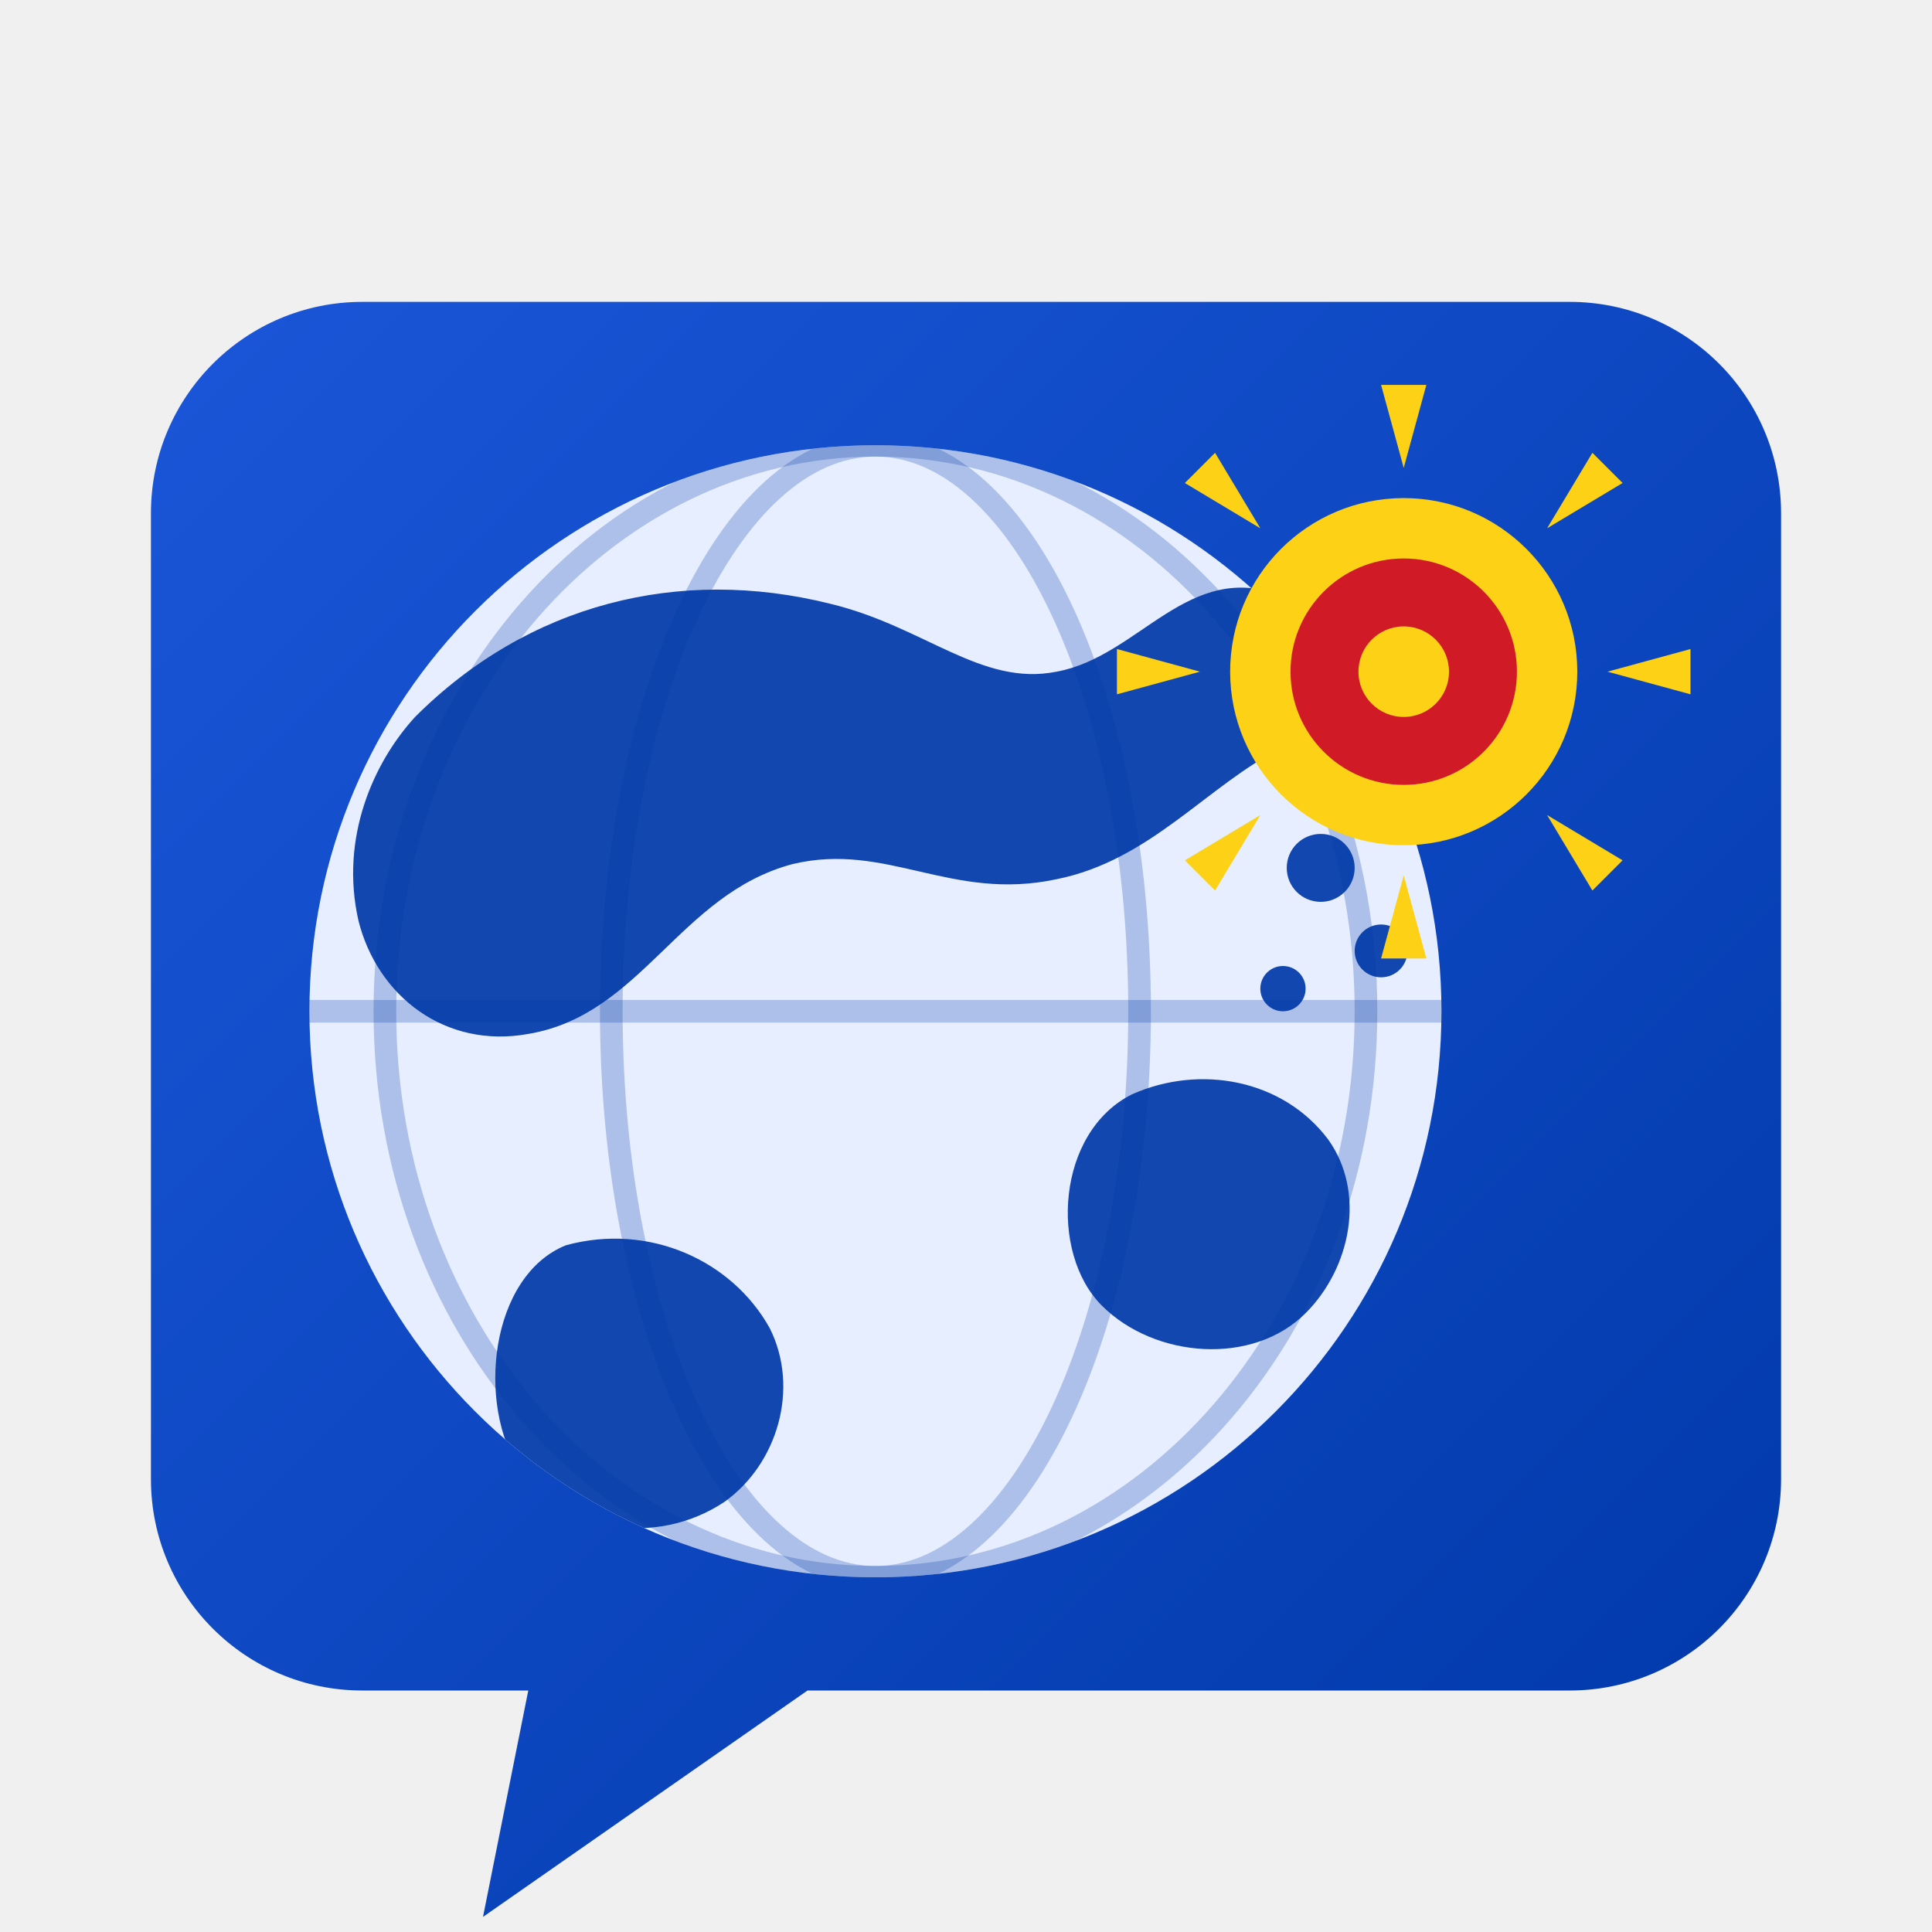
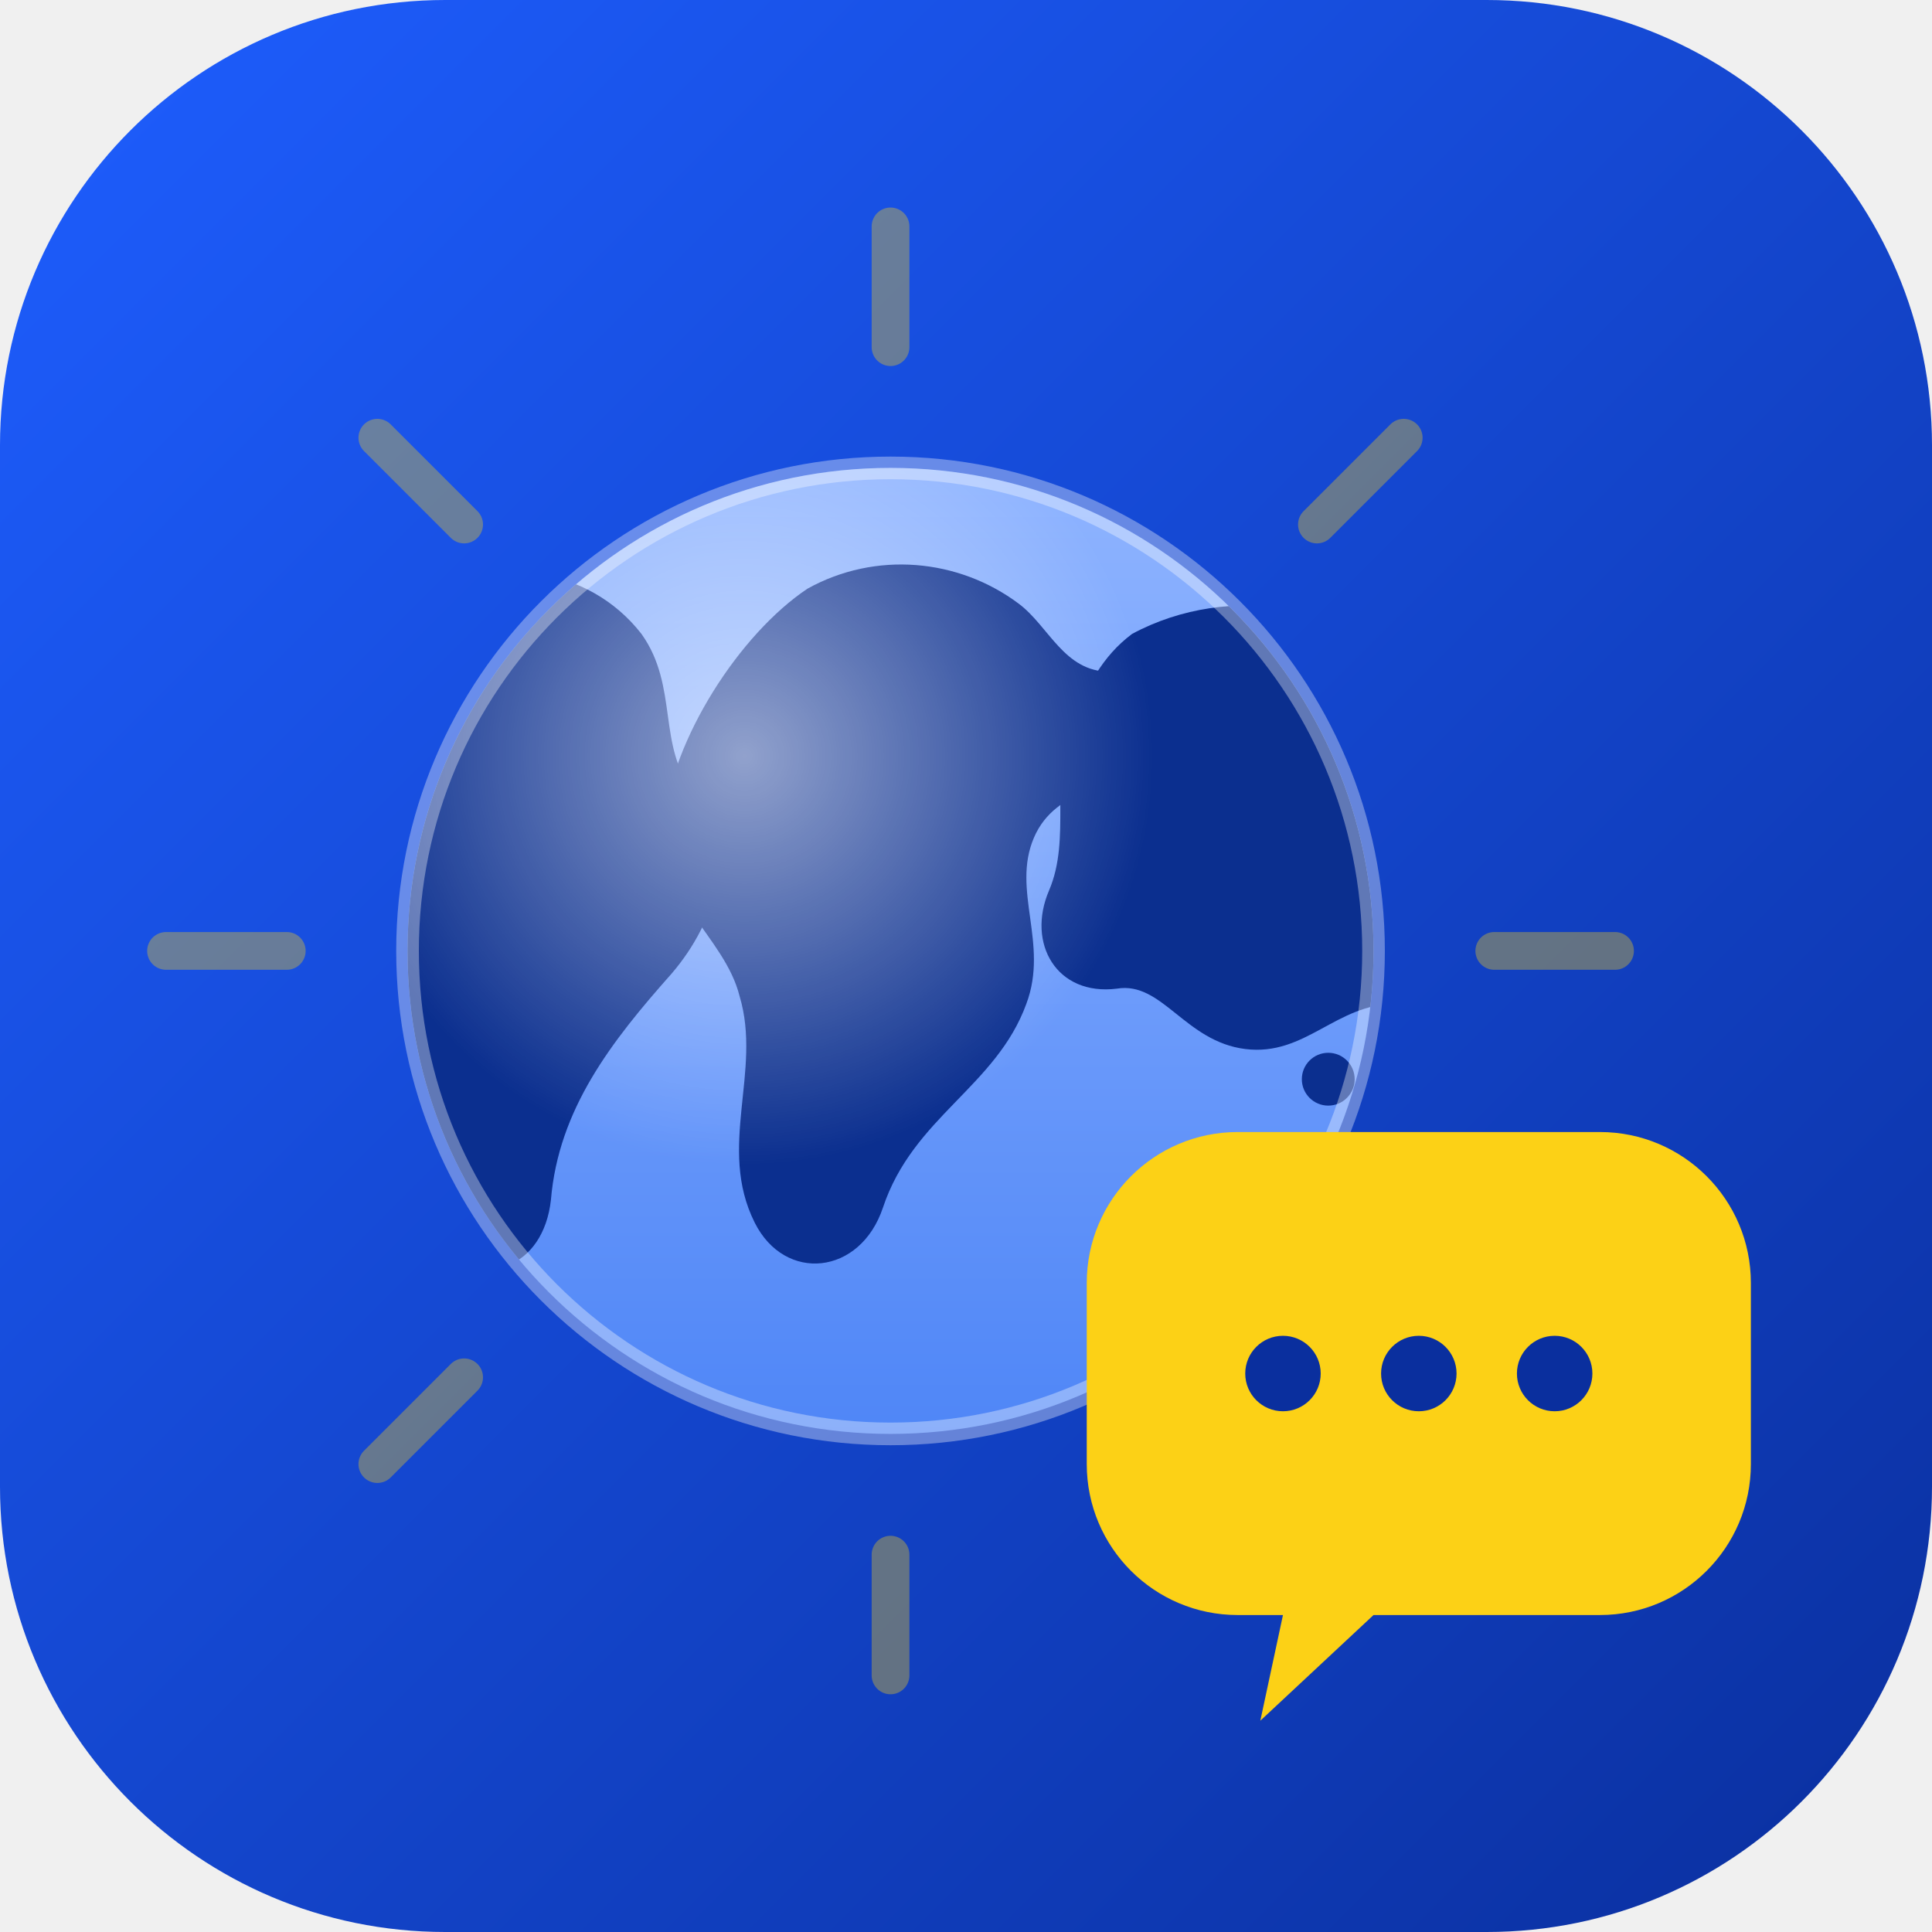
<svg xmlns="http://www.w3.org/2000/svg" viewBox="0 0 512 512" role="img" aria-label="WorldSpeak">
  <defs>
-     <linearGradient id="sky" x1="0" y1="0" x2="1" y2="1">
-       <stop offset="0" stop-color="#1a56d8" />
-       <stop offset="1" stop-color="#0038a8" />
+     <linearGradient id="bg" x1="0" y1="0" x2="1" y2="1">
+       <stop offset="0" stop-color="#1e5eff" />
+       <stop offset="1" stop-color="#0a2f9e" />
    </linearGradient>
-     <clipPath id="globe">
-       <circle cx="232" cy="268" r="150" />
+     <linearGradient id="sea" x1="0" y1="0" x2="0" y2="1">
+       <stop offset="0" stop-color="#8fb4ff" />
+       <stop offset="1" stop-color="#4f86f7" />
+     </linearGradient>
+     <radialGradient id="shine" cx="0.35" cy="0.3" r="0.7">
+       <stop offset="0" stop-color="#fff" stop-opacity="0.55" />
+       <stop offset="0.6" stop-color="#fff" stop-opacity="0" />
+     </radialGradient>
+     <clipPath id="g">
+       <circle cx="236" cy="252" r="128" />
    </clipPath>
  </defs>
-   <path d="M96 80h320a56 56 0 0 1 56 56v256a56 56 0 0 1-56 56H214l-86 60 12-60H96a56 56 0 0 1-56-56V136a56 56 0 0 1 56-56z" fill="url(#sky)" />
-   <circle cx="232" cy="268" r="150" fill="#e6eeff" />
-   <g clip-path="url(#globe)" fill="#0038a8" opacity="0.92">
-     <path d="M110 190c30-30 70-40 110-30 25 6 40 22 60 18 22-4 35-30 60-20v40c-20 10-35 30-60 35-28 6-45-10-70-4-30 8-40 40-70 45-22 4-40-10-45-30-5-22 4-42 15-54z" />
-     <path d="M300 290c18-8 40-4 52 12 10 14 6 34-6 46-14 14-40 12-54-2-14-14-12-46 8-56z" />
-     <path d="M150 330c22-6 44 4 54 22 8 16 2 36-12 46-18 12-42 8-54-8-12-18-8-52 12-60z" />
-     <circle cx="350" cy="230" r="9" />
-     <circle cx="366" cy="252" r="7" />
-     <circle cx="340" cy="262" r="6" />
+   <rect width="512" height="512" rx="118" fill="url(#bg)" />
+   <g stroke="#fcd116" stroke-opacity="0.35" stroke-width="10" stroke-linecap="round">
+     <line x1="236" y1="60" x2="236" y2="92" />
+     <line x1="236" y1="412" x2="236" y2="444" />
+     <line x1="44" y1="252" x2="76" y2="252" />
+     <line x1="396" y1="252" x2="428" y2="252" />
+     <line x1="100" y1="116" x2="123" y2="139" />
+     <line x1="349" y1="365" x2="372" y2="388" />
+     <line x1="372" y1="116" x2="349" y2="139" />
+     <line x1="123" y1="365" x2="100" y2="388" />
  </g>
-   <g fill="none" stroke="#0038a8" stroke-opacity="0.25" stroke-width="6" clip-path="url(#globe)">
-     <ellipse cx="232" cy="268" rx="70" ry="150" />
-     <ellipse cx="232" cy="268" rx="130" ry="150" />
-     <line x1="82" y1="268" x2="382" y2="268" />
+   <circle cx="236" cy="252" r="128" fill="url(#sea)" />
+   <g clip-path="url(#g)" fill="#0b2f8f">
+     <path d="M108 160c22-14 48-10 62 8 10 14 4 30 14 42 12 14 6 34-6 48-16 18-30 36-32 60-2 18-18 24-30 12-12-12-6-30-10-46-6-24-24-40-20-66 2-24 8-46 22-58z" />
+     <path d="M214 156c18-10 40-8 56 4 8 6 12 18 24 18 10 0 16 10 10 20-8 12-24 10-30 24-6 14 4 28-2 44-8 22-30 30-38 54-6 18-26 20-34 4-10-20 2-40-4-60-4-16-22-26-20-46 2-22 20-50 38-62z" />
+     <path d="M300 168c26-14 60-8 76 14 12 16 6 40 14 58 6 14-6 26-20 26-16 0-24 14-40 12-16-2-22-18-34-16-16 2-24-12-18-26 6-14 0-30 6-44 4-10 8-18 16-24z" />
+     <circle cx="352" cy="286" r="7" />
+     <circle cx="366" cy="304" r="6" />
+     <circle cx="344" cy="306" r="5" />
+     <circle cx="330" cy="326" r="5" />
  </g>
-   <g transform="translate(372 178)">
-     <circle r="46" fill="#fcd116" />
-     <g fill="#fcd116">
-       <path d="M-6-76h12l-6 22z" />
-       <path d="M-6 76h12l-6-22z" />
-       <path d="M-76-6v12l22-6z" />
-       <path d="M76-6v12l-22-6z" />
-       <path d="M-58-50l8-8 12 20z" />
-       <path d="M50-58l8 8-20 12z" />
-       <path d="M58 50l-8 8-12-20z" />
-       <path d="M-50 58l-8-8 20-12z" />
-     </g>
-     <circle r="30" fill="#ce1126" opacity="0.95" />
-     <circle r="12" fill="#fcd116" />
+   <circle cx="236" cy="252" r="128" fill="url(#shine)" />
+   <circle cx="236" cy="252" r="128" fill="none" stroke="#fff" stroke-opacity="0.35" stroke-width="6" />
+   <g transform="translate(300 300)">
+     <path d="M28 0h96a40 40 0 0 1 40 40v48a40 40 0 0 1-40 40H64l-30 28 6-28h-12A40 40 0 0 1-12 88V40A40 40 0 0 1 28 0z" fill="#fcd116" />
+     <circle cx="40" cy="64" r="10" fill="#0a2f9e" />
+     <circle cx="76" cy="64" r="10" fill="#0a2f9e" />
+     <circle cx="112" cy="64" r="10" fill="#0a2f9e" />
  </g>
</svg>
